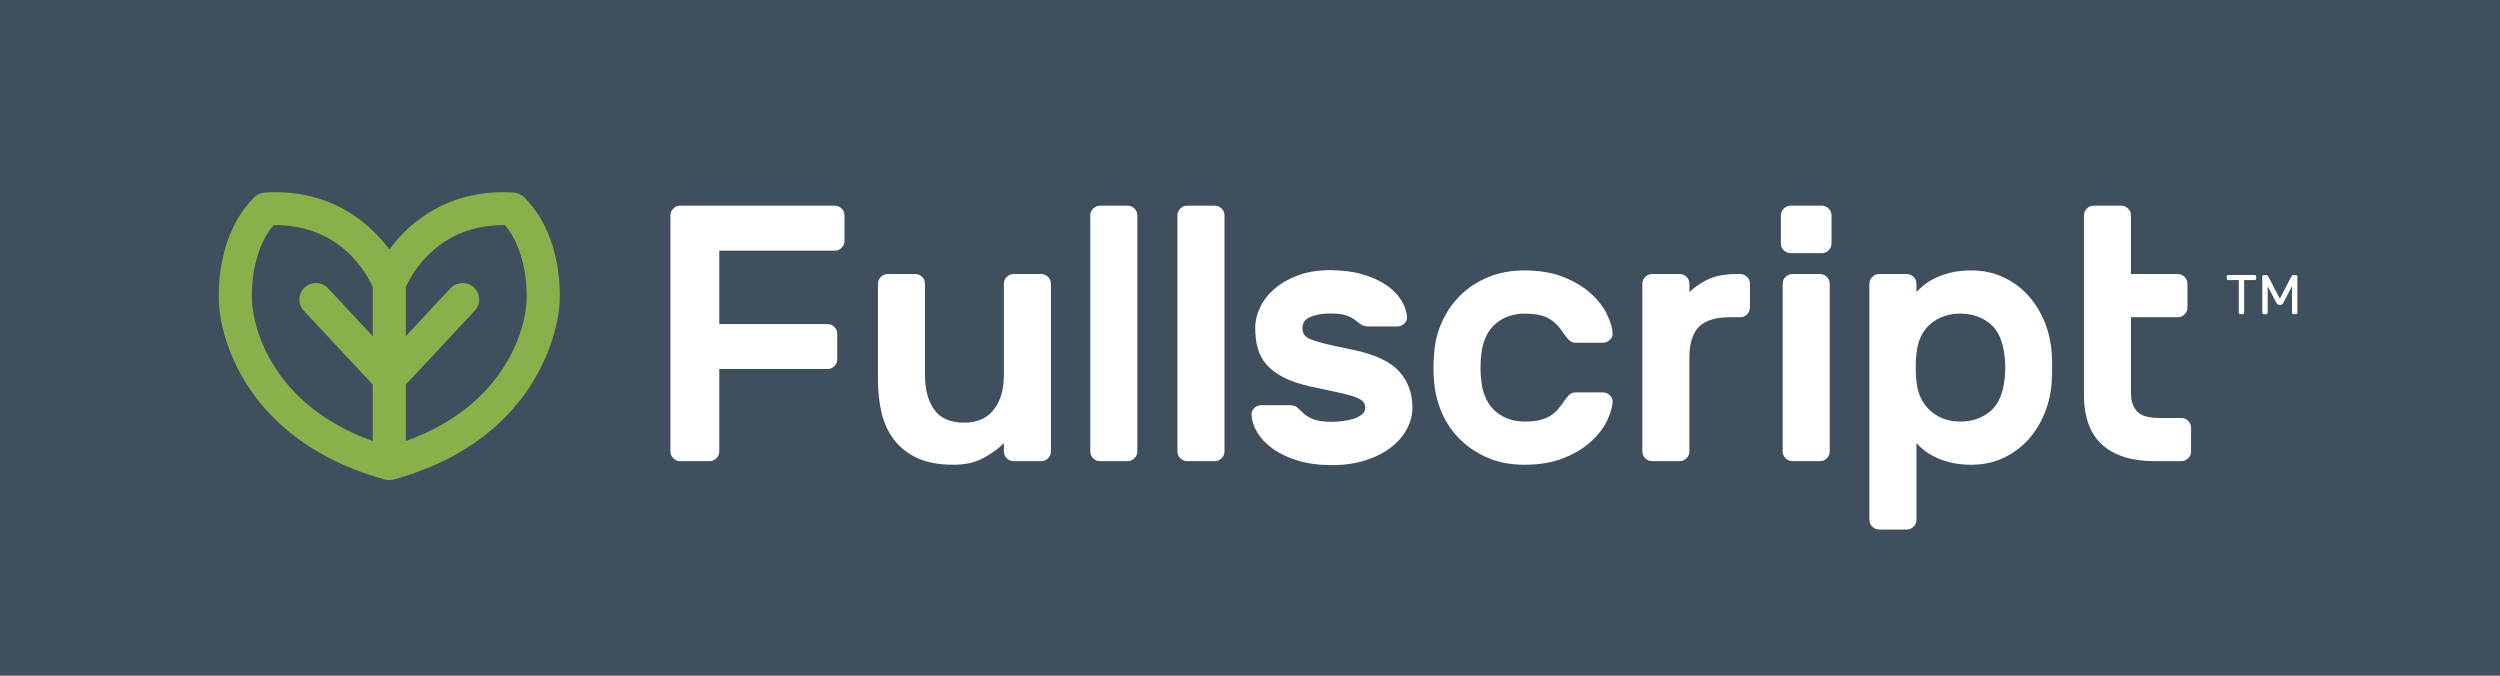
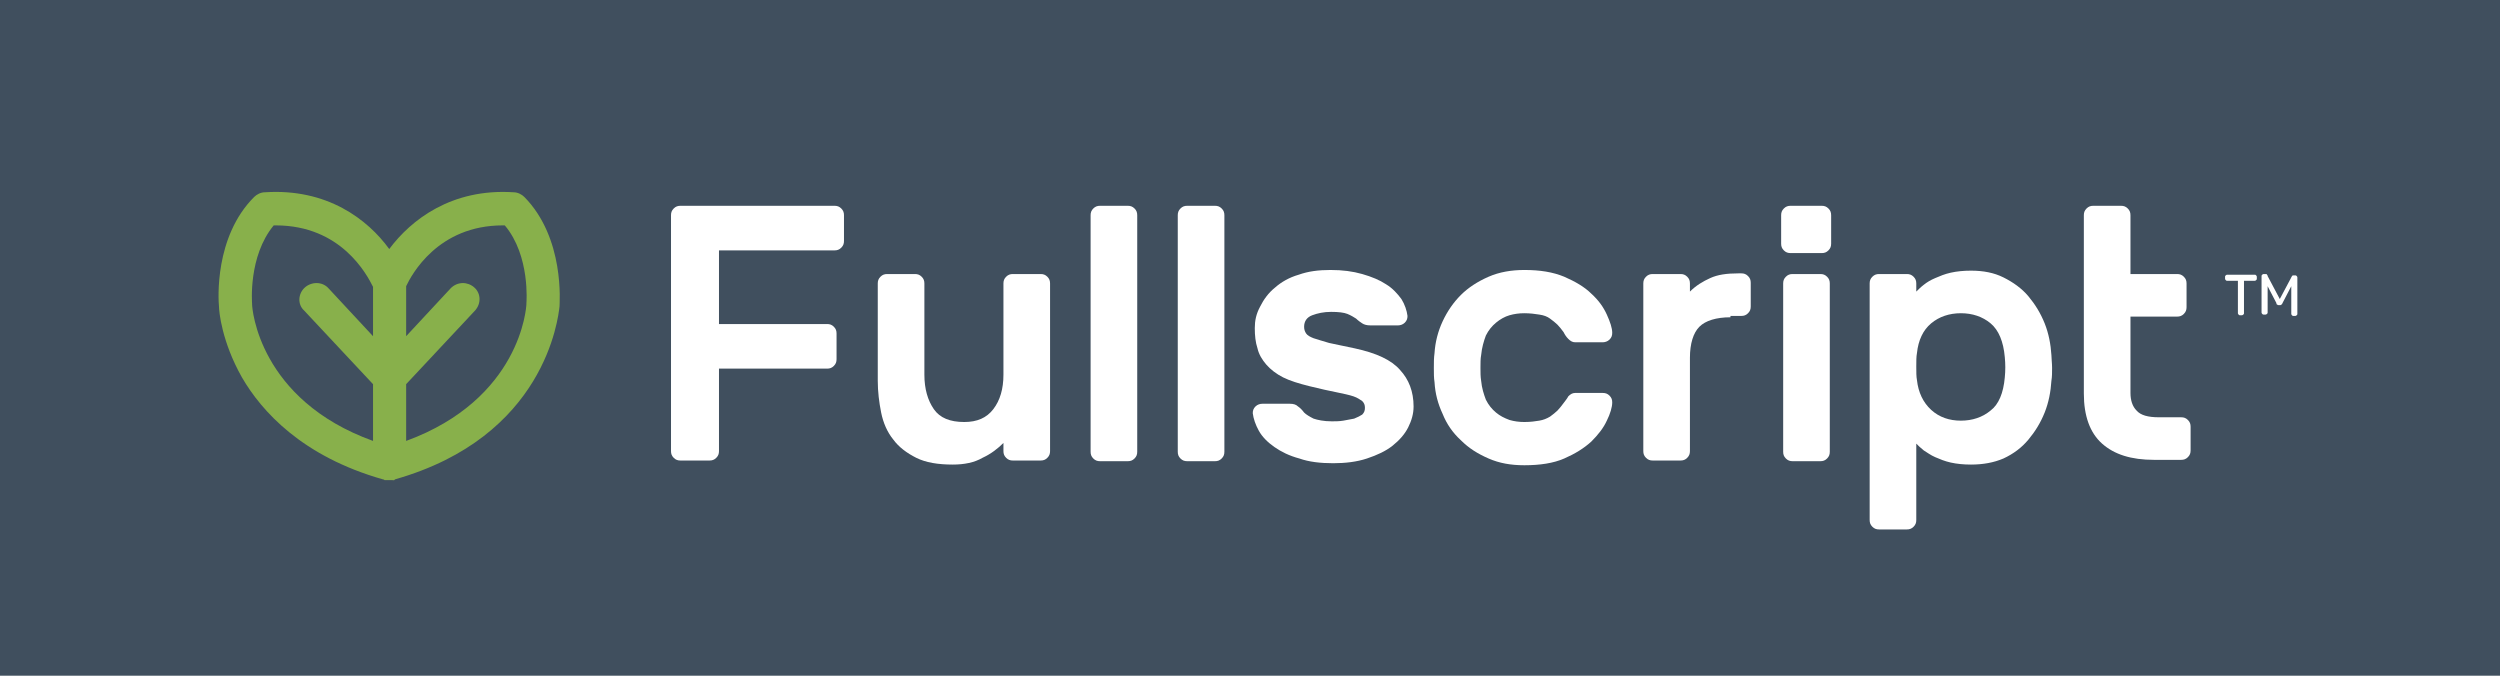
- <svg xmlns="http://www.w3.org/2000/svg" width="370px" height="100px" viewBox="0 0 370 100" version="1.1">
-   <defs />
-   <g id="06" stroke="none" stroke-width="1" fill="none" fill-rule="evenodd" transform="translate(-807, -513)">
+ <svg xmlns="http://www.w3.org/2000/svg" version="1.1" id="Layer_1" x="0px" y="0px" viewBox="0 0 370 100" style="enable-background:new 0 0 370 100;" xml:space="preserve">
+   <style type="text/css">
+ 	.st0{fill:#404F5E;}
+ 	.st1{fill:#88B04B;}
+ 	.st2{fill:#FFFFFF;}
+ </style>
+   <g id="_x30_6" transform="translate(-807, -513)">
    <g id="Page-1" transform="translate(807, 513)">
-       <polygon id="Fill-1" fill="#404F5E" points="0 100 370 100 370 0 0 0" />
+       <polygon id="Fill-1" class="st0" points="0,100 370,100 370,0 0,0   " />
      <g id="Group-32" transform="translate(31.90942, 28.35727)">
-         <path d="M45.995,16.542 C45.991,16.579 45.985,16.626 45.985,16.663 C45.953,17.269 45.039,30.811 28.167,36.918 C28.158,36.923 28.153,36.923 28.144,36.927 L28.144,28.569 L28.167,28.546 L38.354,17.628 C39.273,16.645 39.217,15.102 38.223,14.183 C37.229,13.269 35.677,13.326 34.754,14.314 L28.167,21.376 L28.144,21.399 L28.144,14.123 C28.153,14.104 28.158,14.09 28.167,14.071 C28.983,12.263 32.888,4.963 42.545,4.963 C42.639,4.963 42.732,4.963 42.826,4.967 C46.605,9.466 46,16.472 45.995,16.542 Z M23.259,21.399 L23.24,21.376 L16.649,14.314 C15.73,13.326 14.174,13.265 13.185,14.183 C12.191,15.102 12.13,16.645 13.053,17.628 L23.24,28.546 L23.259,28.564 L23.259,36.927 C23.254,36.927 23.245,36.923 23.24,36.923 C6.364,30.816 5.45,17.269 5.422,16.673 C5.417,16.63 5.412,16.584 5.412,16.542 C5.403,16.467 4.77,9.494 8.577,4.967 C8.675,4.963 8.773,4.963 8.872,4.963 C18.566,4.963 22.42,12.244 23.24,14.081 C23.245,14.095 23.254,14.109 23.259,14.123 L23.259,21.399 Z M45.676,0.846 C45.255,0.427 44.692,0.17 44.097,0.133 C34.857,-0.431 28.88,4.212 25.706,8.58 C22.528,4.212 16.551,-0.436 7.31,0.133 C6.711,0.17 6.148,0.427 5.726,0.846 C-0.209,6.748 0.443,16.047 0.523,16.957 C0.56,17.619 0.945,22.201 3.964,27.46 C6.856,32.498 12.824,39.198 24.867,42.559 C24.928,42.577 24.994,42.596 25.059,42.615 L25.064,42.615 C25.111,42.629 25.153,42.637 25.2,42.647 C25.261,42.661 25.322,42.671 25.387,42.68 C25.495,42.699 25.603,42.703 25.71,42.703 C25.814,42.703 25.917,42.699 26.02,42.68 C26.076,42.671 26.133,42.661 26.189,42.652 C26.241,42.643 26.292,42.629 26.344,42.615 C26.413,42.596 26.484,42.577 26.555,42.554 C48.813,36.326 50.744,18.663 50.875,17.008 C50.932,16.467 51.747,6.883 45.676,0.846 Z" id="Fill-4" fill="#88B04B" />
-         <path d="M26.189,42.652 C26.241,42.642 26.292,42.628 26.344,42.614 C26.413,42.596 26.484,42.577 26.555,42.554 C26.433,42.601 26.311,42.633 26.189,42.652 Z M28.144,28.569 L28.144,36.927 C28.153,36.923 28.158,36.923 28.167,36.918 L28.167,28.546 L28.144,28.569 Z M28.144,14.123 L28.144,21.399 L28.167,21.376 L28.167,14.071 C28.158,14.09 28.153,14.104 28.144,14.123 Z" id="Fill-6" fill="#88B04B" />
-         <path d="M91.628,2.08 C92.021,2.08 92.36,2.223 92.645,2.507 C92.931,2.79 93.073,3.128 93.073,3.519 L93.073,7.3 C93.073,7.69 92.931,8.028 92.645,8.312 C92.36,8.596 92.021,8.738 91.628,8.738 L74.543,8.738 L74.543,19.602 L90.557,19.602 C90.949,19.602 91.288,19.744 91.574,20.028 C91.86,20.312 92.003,20.649 92.003,21.04 L92.003,24.821 C92.003,25.212 91.86,25.549 91.574,25.833 C91.288,26.117 90.949,26.259 90.557,26.259 L74.543,26.259 L74.543,38.455 C74.543,38.845 74.4,39.182 74.115,39.466 C73.829,39.751 73.49,39.892 73.097,39.892 L68.759,39.892 C68.366,39.892 68.027,39.751 67.742,39.466 C67.456,39.182 67.313,38.845 67.313,38.455 L67.313,3.519 C67.313,3.128 67.456,2.79 67.742,2.507 C68.027,2.223 68.366,2.08 68.759,2.08 L91.628,2.08 Z" id="Fill-8" fill="#FFFFFF" />
-         <path d="M98.028,13.637 C98.028,13.246 98.171,12.909 98.456,12.625 C98.742,12.341 99.081,12.199 99.474,12.199 L103.544,12.199 C103.937,12.199 104.276,12.341 104.562,12.625 C104.847,12.909 104.99,13.246 104.99,13.637 L104.99,27.164 C104.99,29.295 105.445,30.999 106.356,32.277 C107.266,33.555 108.757,34.195 110.828,34.195 C112.72,34.195 114.166,33.555 115.166,32.277 C116.165,30.999 116.665,29.295 116.665,27.164 L116.665,13.637 C116.665,13.246 116.808,12.909 117.094,12.625 C117.379,12.341 117.718,12.199 118.111,12.199 L122.182,12.199 C122.574,12.199 122.913,12.341 123.199,12.625 C123.485,12.909 123.627,13.246 123.627,13.637 L123.627,38.455 C123.627,38.845 123.485,39.182 123.199,39.466 C122.913,39.751 122.574,39.892 122.182,39.892 L118.111,39.892 C117.718,39.892 117.379,39.751 117.094,39.466 C116.808,39.182 116.665,38.845 116.665,38.455 L116.665,37.23 C115.844,38.046 114.826,38.783 113.613,39.44 C112.398,40.097 110.935,40.425 109.221,40.425 C107.043,40.425 105.24,40.088 103.812,39.413 C102.384,38.739 101.241,37.833 100.384,36.697 C99.527,35.561 98.92,34.238 98.563,32.729 C98.206,31.221 98.028,29.632 98.028,27.963 L98.028,13.637 Z" id="Fill-10" fill="#FFFFFF" />
-         <path d="M136.417,38.455 C136.417,38.845 136.274,39.183 135.988,39.467 C135.703,39.75 135.363,39.893 134.971,39.893 L130.9,39.893 C130.508,39.893 130.169,39.75 129.883,39.467 C129.597,39.183 129.454,38.845 129.454,38.455 L129.454,3.519 C129.454,3.128 129.597,2.791 129.883,2.507 C130.169,2.222 130.508,2.081 130.9,2.081 L134.971,2.081 C135.363,2.081 135.703,2.222 135.988,2.507 C136.274,2.791 136.417,3.128 136.417,3.519 L136.417,38.455 Z" id="Fill-12" fill="#FFFFFF" />
-         <path d="M149.315,38.455 C149.315,38.845 149.173,39.183 148.887,39.467 C148.602,39.75 148.262,39.893 147.87,39.893 L143.799,39.893 C143.406,39.893 143.067,39.75 142.782,39.467 C142.496,39.183 142.353,38.845 142.353,38.455 L142.353,3.519 C142.353,3.128 142.496,2.791 142.782,2.507 C143.067,2.222 143.406,2.081 143.799,2.081 L147.87,2.081 C148.262,2.081 148.602,2.222 148.887,2.507 C149.173,2.791 149.315,3.128 149.315,3.519 L149.315,38.455 Z" id="Fill-14" fill="#FFFFFF" />
-         <path d="M187.314,24.182 C187.243,24.715 187.207,25.336 187.207,26.046 C187.207,26.756 187.243,27.377 187.314,27.91 C187.421,29.01 187.671,29.952 188.063,30.733 C188.456,31.514 188.947,32.144 189.536,32.623 C190.125,33.102 190.777,33.457 191.491,33.688 C192.205,33.919 192.937,34.035 193.687,34.035 C194.58,34.035 195.33,33.963 195.936,33.822 C196.543,33.679 197.061,33.475 197.489,33.209 C197.918,32.942 198.284,32.641 198.587,32.304 C198.891,31.966 199.185,31.585 199.471,31.158 C199.685,30.839 199.935,30.52 200.221,30.2 C200.506,29.881 200.845,29.721 201.238,29.721 L205.309,29.721 C205.702,29.721 206.049,29.863 206.353,30.147 C206.657,30.431 206.791,30.768 206.755,31.158 C206.719,31.904 206.451,32.81 205.951,33.875 C205.451,34.94 204.675,35.961 203.622,36.937 C202.568,37.913 201.22,38.739 199.578,39.413 C197.936,40.088 195.972,40.425 193.687,40.425 C191.723,40.425 189.956,40.097 188.385,39.44 C186.814,38.783 185.449,37.895 184.288,36.777 C183.127,35.659 182.217,34.363 181.557,32.889 C180.896,31.416 180.494,29.863 180.351,28.23 C180.28,27.59 180.244,26.88 180.244,26.099 C180.244,25.318 180.28,24.59 180.351,23.916 C180.458,22.283 180.851,20.72 181.529,19.229 C182.208,17.738 183.119,16.433 184.261,15.315 C185.404,14.196 186.769,13.309 188.358,12.652 C189.947,11.995 191.723,11.666 193.687,11.666 C195.972,11.666 197.936,12.004 199.578,12.678 C201.22,13.353 202.568,14.178 203.622,15.155 C204.675,16.131 205.451,17.152 205.951,18.217 C206.451,19.282 206.719,20.188 206.755,20.933 C206.791,21.324 206.657,21.661 206.353,21.945 C206.049,22.23 205.702,22.371 205.309,22.371 L201.238,22.371 C200.845,22.371 200.506,22.211 200.221,21.892 C199.935,21.572 199.685,21.253 199.471,20.933 C199.185,20.507 198.891,20.126 198.587,19.788 C198.284,19.451 197.918,19.149 197.489,18.883 C197.061,18.617 196.543,18.413 195.936,18.27 C195.33,18.129 194.58,18.057 193.687,18.057 C192.937,18.057 192.205,18.173 191.491,18.403 C190.777,18.634 190.125,18.989 189.536,19.469 C188.947,19.948 188.456,20.578 188.063,21.359 C187.671,22.14 187.421,23.082 187.314,24.182" id="Fill-16" fill="#FFFFFF" />
-         <path d="M224.172,18.59 C222.03,18.59 220.486,19.06 219.54,20.001 C218.594,20.942 218.121,22.478 218.121,24.608 L218.121,38.455 C218.121,38.845 217.978,39.182 217.692,39.466 C217.406,39.751 217.067,39.892 216.675,39.892 L212.604,39.892 C212.211,39.892 211.873,39.751 211.587,39.466 C211.301,39.182 211.158,38.845 211.158,38.455 L211.158,13.637 C211.158,13.246 211.301,12.909 211.587,12.625 C211.873,12.341 212.211,12.199 212.604,12.199 L216.675,12.199 C217.067,12.199 217.406,12.341 217.692,12.625 C217.978,12.909 218.121,13.246 218.121,13.637 L218.121,14.862 C219.049,14.01 220.04,13.353 221.093,12.891 C222.146,12.43 223.53,12.199 225.244,12.199 L225.636,12.199 C226.029,12.199 226.369,12.341 226.654,12.625 C226.94,12.909 227.082,13.246 227.082,13.637 L227.082,17.152 C227.082,17.543 226.94,17.88 226.654,18.164 C226.369,18.448 226.029,18.59 225.636,18.59 L224.172,18.59 Z" id="Fill-18" fill="#FFFFFF" />
-         <path d="M238.891,38.455 C238.891,38.845 238.748,39.183 238.462,39.467 C238.177,39.75 237.837,39.893 237.444,39.893 L233.374,39.893 C232.982,39.893 232.642,39.75 232.357,39.467 C232.071,39.183 231.928,38.845 231.928,38.455 L231.928,13.637 C231.928,13.247 232.071,12.909 232.357,12.625 C232.642,12.341 232.982,12.199 233.374,12.199 L237.444,12.199 C237.837,12.199 238.177,12.341 238.462,12.625 C238.748,12.909 238.891,13.247 238.891,13.637 L238.891,38.455 Z M237.712,2.081 C238.105,2.081 238.444,2.222 238.73,2.507 C239.016,2.791 239.158,3.128 239.158,3.519 L239.158,7.673 C239.158,8.063 239.016,8.4 238.73,8.684 C238.444,8.968 238.105,9.11 237.712,9.11 L233.106,9.11 C232.713,9.11 232.374,8.968 232.089,8.684 C231.803,8.4 231.66,8.063 231.66,7.673 L231.66,3.519 C231.66,3.128 231.803,2.791 232.089,2.507 C232.374,2.222 232.713,2.081 233.106,2.081 L237.712,2.081 Z" id="Fill-20" fill="#FFFFFF" />
-         <path d="M264.792,27.537 C264.899,26.543 264.899,25.549 264.792,24.555 C264.578,22.247 263.864,20.587 262.65,19.575 C261.436,18.563 259.954,18.057 258.205,18.057 C256.455,18.057 254.982,18.573 253.786,19.602 C252.59,20.632 251.903,22.105 251.724,24.022 C251.653,24.555 251.617,25.229 251.617,26.046 C251.617,26.863 251.653,27.537 251.724,28.07 C251.903,29.916 252.59,31.372 253.786,32.437 C254.982,33.502 256.455,34.034 258.205,34.034 C259.954,34.034 261.436,33.529 262.65,32.517 C263.864,31.505 264.578,29.845 264.792,27.537 M259.811,40.425 C258.704,40.425 257.713,40.319 256.839,40.106 C255.964,39.893 255.196,39.626 254.536,39.307 C253.875,38.987 253.313,38.641 252.849,38.269 C252.385,37.896 252.01,37.55 251.724,37.23 L251.724,48.574 C251.724,48.964 251.581,49.301 251.296,49.586 C251.01,49.87 250.671,50.011 250.278,50.011 L246.208,50.011 C245.816,50.011 245.476,49.87 245.191,49.586 C244.905,49.301 244.762,48.964 244.762,48.574 L244.762,13.637 C244.762,13.247 244.905,12.909 245.191,12.625 C245.476,12.341 245.816,12.199 246.208,12.199 L250.278,12.199 C250.671,12.199 251.01,12.341 251.296,12.625 C251.581,12.909 251.724,13.247 251.724,13.637 L251.724,14.862 C252.01,14.543 252.385,14.196 252.849,13.823 C253.313,13.451 253.875,13.104 254.536,12.785 C255.196,12.465 255.964,12.199 256.839,11.986 C257.713,11.773 258.704,11.666 259.811,11.666 C261.597,11.666 263.212,12.013 264.658,12.705 C266.104,13.398 267.336,14.32 268.353,15.474 C269.371,16.629 270.174,17.96 270.764,19.469 C271.353,20.978 271.683,22.549 271.755,24.182 C271.79,24.714 271.808,25.336 271.808,26.046 C271.808,26.756 271.79,27.377 271.755,27.91 C271.683,29.543 271.353,31.114 270.764,32.623 C270.174,34.132 269.371,35.464 268.353,36.617 C267.336,37.771 266.104,38.695 264.658,39.387 C263.212,40.079 261.597,40.425 259.811,40.425" id="Fill-22" fill="#FFFFFF" />
-         <path d="M276.516,12.077 L276.516,3.519 C276.516,3.128 276.659,2.791 276.944,2.507 C277.229,2.222 277.569,2.081 277.962,2.081 L282.032,2.081 C282.425,2.081 282.764,2.222 283.05,2.507 C283.335,2.791 283.478,3.128 283.478,3.519 L283.478,12.199 L290.387,12.199 C290.78,12.199 291.119,12.341 291.405,12.625 C291.69,12.909 291.833,13.247 291.833,13.637 L291.833,17.152 C291.833,17.543 291.69,17.88 291.405,18.164 C291.119,18.448 290.78,18.59 290.387,18.59 L283.478,18.59 L283.478,29.88 C283.478,30.981 283.772,31.86 284.362,32.517 C284.951,33.173 286.049,33.502 287.656,33.502 L290.922,33.502 C291.315,33.502 291.654,33.644 291.94,33.928 C292.226,34.212 292.368,34.549 292.368,34.94 L292.368,38.455 C292.368,38.845 292.226,39.182 291.94,39.467 C291.654,39.75 291.315,39.893 290.922,39.893 L286.959,39.893 C283.603,39.893 281.023,39.085 279.22,37.469 C277.417,35.854 276.516,33.377 276.516,30.04 L276.516,12.077 Z" id="Fill-24" fill="#FFFFFF" />
-         <path d="M301.781,12.346 C301.842,12.346 301.895,12.368 301.94,12.412 C301.984,12.456 302.007,12.509 302.007,12.569 L302.007,12.868 C302.007,12.928 301.984,12.981 301.94,13.025 C301.895,13.07 301.842,13.091 301.781,13.091 L300.223,13.091 L300.223,17.922 C300.223,17.983 300.201,18.036 300.157,18.079 C300.112,18.124 300.059,18.146 299.998,18.146 L299.657,18.146 C299.595,18.146 299.543,18.124 299.498,18.079 C299.454,18.036 299.432,17.983 299.432,17.922 L299.432,13.091 L297.873,13.091 C297.812,13.091 297.759,13.07 297.715,13.025 C297.67,12.981 297.649,12.928 297.649,12.868 L297.649,12.569 C297.649,12.509 297.67,12.456 297.715,12.412 C297.759,12.368 297.812,12.346 297.873,12.346 L301.781,12.346 Z" id="Fill-26" fill="#FFFFFF" />
-         <path d="M305.506,15.85 L307.189,12.611 C307.222,12.544 307.268,12.483 307.327,12.428 C307.385,12.373 307.462,12.345 307.556,12.345 L307.872,12.345 C307.934,12.345 307.986,12.367 308.031,12.412 C308.075,12.456 308.098,12.509 308.098,12.569 L308.098,17.922 C308.098,17.983 308.075,18.035 308.031,18.079 C307.986,18.124 307.934,18.146 307.872,18.146 L307.531,18.146 C307.469,18.146 307.417,18.124 307.372,18.079 C307.328,18.035 307.306,17.983 307.306,17.922 L307.306,13.995 L306.006,16.489 C305.962,16.571 305.914,16.636 305.865,16.683 C305.814,16.73 305.748,16.753 305.664,16.753 L305.348,16.753 C305.264,16.753 305.198,16.73 305.148,16.683 C305.097,16.636 305.051,16.571 305.006,16.489 L303.706,13.995 L303.706,17.922 C303.706,17.983 303.684,18.035 303.64,18.079 C303.595,18.124 303.542,18.146 303.482,18.146 L303.139,18.146 C303.078,18.146 303.025,18.124 302.981,18.079 C302.937,18.035 302.915,17.983 302.915,17.922 L302.915,12.569 C302.915,12.509 302.937,12.456 302.981,12.412 C303.025,12.367 303.078,12.345 303.139,12.345 L303.456,12.345 C303.551,12.345 303.627,12.373 303.685,12.428 C303.743,12.483 303.79,12.544 303.822,12.611 L305.506,15.85 Z" id="Fill-28" fill="#FFFFFF" />
-         <path d="M170.144,31.983 C170.144,31.592 170.018,31.271 169.768,31.022 C169.517,30.772 169.078,30.541 168.452,30.327 C167.825,30.113 166.991,29.899 165.953,29.686 C164.914,29.472 163.589,29.187 161.977,28.83 C160.4,28.475 159.093,28.029 158.054,27.495 C157.015,26.96 156.182,26.338 155.555,25.624 C154.929,24.912 154.489,24.102 154.239,23.193 C153.988,22.285 153.863,21.296 153.863,20.228 C153.863,19.159 154.113,18.109 154.615,17.075 C155.116,16.043 155.841,15.125 156.792,14.323 C157.74,13.522 158.895,12.872 160.257,12.373 C161.618,11.874 163.177,11.625 164.932,11.625 C166.687,11.625 168.254,11.821 169.634,12.213 C171.013,12.605 172.186,13.121 173.154,13.762 C174.121,14.404 174.873,15.143 175.41,15.98 C175.948,16.817 176.251,17.663 176.324,18.518 C176.359,18.91 176.225,19.249 175.92,19.533 C175.616,19.818 175.267,19.96 174.873,19.96 L170.736,19.96 C170.198,19.96 169.795,19.863 169.526,19.667 C169.258,19.471 168.962,19.249 168.64,18.999 C168.318,18.75 167.888,18.527 167.35,18.331 C166.813,18.136 166.007,18.037 164.932,18.037 C163.858,18.037 162.908,18.197 162.084,18.518 C161.26,18.839 160.848,19.408 160.848,20.228 C160.848,20.62 160.946,20.949 161.144,21.216 C161.341,21.484 161.716,21.724 162.272,21.937 C162.828,22.151 163.597,22.375 164.583,22.606 C165.568,22.838 166.848,23.113 168.425,23.434 C171.613,24.111 173.861,25.171 175.168,26.613 C176.476,28.056 177.13,29.846 177.13,31.983 C177.13,33.052 176.861,34.094 176.324,35.109 C175.786,36.124 175.007,37.033 173.986,37.834 C172.966,38.636 171.711,39.277 170.225,39.758 C168.738,40.239 167.063,40.48 165.201,40.48 C163.302,40.48 161.627,40.256 160.176,39.811 C158.726,39.366 157.498,38.788 156.496,38.075 C155.493,37.362 154.723,36.561 154.185,35.67 C153.648,34.78 153.361,33.907 153.325,33.052 C153.289,32.66 153.424,32.322 153.728,32.036 C154.033,31.752 154.382,31.609 154.776,31.609 L158.914,31.609 C159.451,31.609 159.854,31.734 160.123,31.983 C160.391,32.233 160.696,32.518 161.036,32.838 C161.377,33.158 161.851,33.444 162.46,33.693 C163.069,33.943 163.982,34.068 165.201,34.068 C165.738,34.068 166.293,34.033 166.867,33.96 C167.439,33.889 167.968,33.773 168.452,33.613 C168.935,33.453 169.338,33.239 169.661,32.972 C169.983,32.704 170.144,32.376 170.144,31.983" id="Fill-30" fill="#FFFFFF" />
+         <path id="Fill-4" class="st1" d="M46,16.5c0,0,0,0.1,0,0.1c0,0.6-0.9,14.1-17.8,20.3c0,0,0,0,0,0v-8.4l0,0l10.2-10.9     c0.9-1,0.9-2.5-0.1-3.4c-1-0.9-2.5-0.9-3.5,0.1l-6.6,7.1l0,0v-7.3c0,0,0,0,0-0.1C29,12.3,32.9,5,42.5,5c0.1,0,0.2,0,0.3,0     C46.6,9.5,46,16.5,46,16.5z M23.3,21.4L23.3,21.4l-6.6-7.1c-0.9-1-2.5-1-3.5-0.1c-1,0.9-1.1,2.5-0.1,3.4l10.2,10.9l0,0v8.4     c0,0,0,0,0,0C6.4,30.8,5.4,17.3,5.4,16.7c0,0,0-0.1,0-0.1c0-0.1-0.6-7,3.2-11.6c0.1,0,0.2,0,0.3,0c9.7,0,13.5,7.3,14.4,9.1     c0,0,0,0,0,0V21.4z M45.7,0.8c-0.4-0.4-1-0.7-1.6-0.7c-9.2-0.6-15.2,4.1-18.4,8.4c-3.2-4.4-9.2-9-18.4-8.4     c-0.6,0-1.2,0.3-1.6,0.7C-0.2,6.7,0.4,16,0.5,17c0,0.7,0.4,5.2,3.4,10.5c2.9,5,8.9,11.7,20.9,15.1c0.1,0,0.1,0,0.2,0.1h0     c0,0,0.1,0,0.1,0c0.1,0,0.1,0,0.2,0c0.1,0,0.2,0,0.3,0c0.1,0,0.2,0,0.3,0c0.1,0,0.1,0,0.2,0c0.1,0,0.1,0,0.2,0     c0.1,0,0.1,0,0.2-0.1C48.8,36.3,50.7,18.7,50.9,17C50.9,16.5,51.7,6.9,45.7,0.8z" />
+         <path id="Fill-6" class="st1" d="M26.2,42.7c0.1,0,0.1,0,0.2,0c0.1,0,0.1,0,0.2-0.1C26.4,42.6,26.3,42.6,26.2,42.7z M28.1,28.6     v8.4c0,0,0,0,0,0L28.1,28.6L28.1,28.6z M28.1,14.1v7.3l0,0L28.1,14.1C28.2,14.1,28.2,14.1,28.1,14.1z" />
+         <path id="Fill-8" class="st2" d="M91.6,2.1c0.4,0,0.7,0.1,1,0.4s0.4,0.6,0.4,1v3.8c0,0.4-0.1,0.7-0.4,1c-0.3,0.3-0.6,0.4-1,0.4     H74.5v10.9h16c0.4,0,0.7,0.1,1,0.4c0.3,0.3,0.4,0.6,0.4,1v3.8c0,0.4-0.1,0.7-0.4,1c-0.3,0.3-0.6,0.4-1,0.4h-16v12.2     c0,0.4-0.1,0.7-0.4,1c-0.3,0.3-0.6,0.4-1,0.4h-4.3c-0.4,0-0.7-0.1-1-0.4c-0.3-0.3-0.4-0.6-0.4-1V3.5c0-0.4,0.1-0.7,0.4-1     c0.3-0.3,0.6-0.4,1-0.4H91.6z" />
+         <path id="Fill-10" class="st2" d="M98,13.6c0-0.4,0.1-0.7,0.4-1s0.6-0.4,1-0.4h4.1c0.4,0,0.7,0.1,1,0.4c0.3,0.3,0.4,0.6,0.4,1     v13.5c0,2.1,0.5,3.8,1.4,5.1c0.9,1.3,2.4,1.9,4.5,1.9c1.9,0,3.3-0.6,4.3-1.9c1-1.3,1.5-3,1.5-5.1V13.6c0-0.4,0.1-0.7,0.4-1     s0.6-0.4,1-0.4h4.1c0.4,0,0.7,0.1,1,0.4c0.3,0.3,0.4,0.6,0.4,1v24.8c0,0.4-0.1,0.7-0.4,1c-0.3,0.3-0.6,0.4-1,0.4h-4.1     c-0.4,0-0.7-0.1-1-0.4c-0.3-0.3-0.4-0.6-0.4-1v-1.2c-0.8,0.8-1.8,1.6-3.1,2.2c-1.2,0.7-2.7,1-4.4,1c-2.2,0-4-0.3-5.4-1     c-1.4-0.7-2.6-1.6-3.4-2.7c-0.9-1.1-1.5-2.5-1.8-4C98.2,31.2,98,29.6,98,28V13.6z" />
+         <path id="Fill-12" class="st2" d="M136.4,38.5c0,0.4-0.1,0.7-0.4,1c-0.3,0.3-0.6,0.4-1,0.4h-4.1c-0.4,0-0.7-0.1-1-0.4     c-0.3-0.3-0.4-0.6-0.4-1V3.5c0-0.4,0.1-0.7,0.4-1c0.3-0.3,0.6-0.4,1-0.4h4.1c0.4,0,0.7,0.1,1,0.4c0.3,0.3,0.4,0.6,0.4,1V38.5z" />
+         <path id="Fill-14" class="st2" d="M149.3,38.5c0,0.4-0.1,0.7-0.4,1s-0.6,0.4-1,0.4h-4.1c-0.4,0-0.7-0.1-1-0.4s-0.4-0.6-0.4-1V3.5     c0-0.4,0.1-0.7,0.4-1c0.3-0.3,0.6-0.4,1-0.4h4.1c0.4,0,0.7,0.1,1,0.4c0.3,0.3,0.4,0.6,0.4,1V38.5z" />
+         <path id="Fill-16" class="st2" d="M187.3,24.2c-0.1,0.5-0.1,1.2-0.1,1.9c0,0.7,0,1.3,0.1,1.9c0.1,1.1,0.4,2,0.7,2.8     c0.4,0.8,0.9,1.4,1.5,1.9c0.6,0.5,1.2,0.8,2,1.1c0.7,0.2,1.4,0.3,2.2,0.3c0.9,0,1.6-0.1,2.2-0.2c0.6-0.1,1.1-0.3,1.6-0.6     c0.4-0.3,0.8-0.6,1.1-0.9c0.3-0.3,0.6-0.7,0.9-1.1c0.2-0.3,0.5-0.6,0.7-1c0.3-0.3,0.6-0.5,1-0.5h4.1c0.4,0,0.7,0.1,1,0.4     c0.3,0.3,0.4,0.6,0.4,1c0,0.7-0.3,1.7-0.8,2.7c-0.5,1.1-1.3,2.1-2.3,3.1c-1.1,1-2.4,1.8-4,2.5c-1.6,0.7-3.6,1-5.9,1     c-2,0-3.7-0.3-5.3-1c-1.6-0.7-2.9-1.5-4.1-2.7c-1.2-1.1-2.1-2.4-2.7-3.9c-0.7-1.5-1.1-3-1.2-4.7c-0.1-0.6-0.1-1.3-0.1-2.1     c0-0.8,0-1.5,0.1-2.2c0.1-1.6,0.5-3.2,1.2-4.7c0.7-1.5,1.6-2.8,2.7-3.9c1.1-1.1,2.5-2,4.1-2.7c1.6-0.7,3.4-1,5.3-1     c2.3,0,4.2,0.3,5.9,1c1.6,0.7,3,1.5,4,2.5c1.1,1,1.8,2,2.3,3.1c0.5,1.1,0.8,2,0.8,2.7c0,0.4-0.1,0.7-0.4,1     c-0.3,0.3-0.7,0.4-1,0.4h-4.1c-0.4,0-0.7-0.2-1-0.5c-0.3-0.3-0.5-0.6-0.7-1c-0.3-0.4-0.6-0.8-0.9-1.1c-0.3-0.3-0.7-0.6-1.1-0.9     s-0.9-0.5-1.6-0.6c-0.6-0.1-1.4-0.2-2.2-0.2c-0.8,0-1.5,0.1-2.2,0.3c-0.7,0.2-1.4,0.6-2,1.1c-0.6,0.5-1.1,1.1-1.5,1.9     C187.7,22.1,187.4,23.1,187.3,24.2" />
+         <path id="Fill-18" class="st2" d="M224.2,18.6c-2.1,0-3.7,0.5-4.6,1.4c-0.9,0.9-1.4,2.5-1.4,4.6v13.8c0,0.4-0.1,0.7-0.4,1     c-0.3,0.3-0.6,0.4-1,0.4h-4.1c-0.4,0-0.7-0.1-1-0.4c-0.3-0.3-0.4-0.6-0.4-1V13.6c0-0.4,0.1-0.7,0.4-1c0.3-0.3,0.6-0.4,1-0.4h4.1     c0.4,0,0.7,0.1,1,0.4c0.3,0.3,0.4,0.6,0.4,1v1.2c0.9-0.9,1.9-1.5,3-2c1.1-0.5,2.4-0.7,4.2-0.7h0.4c0.4,0,0.7,0.1,1,0.4     s0.4,0.6,0.4,1v3.5c0,0.4-0.1,0.7-0.4,1c-0.3,0.3-0.6,0.4-1,0.4H224.2z" />
+         <path id="Fill-20" class="st2" d="M238.9,38.5c0,0.4-0.1,0.7-0.4,1s-0.6,0.4-1,0.4h-4.1c-0.4,0-0.7-0.1-1-0.4     c-0.3-0.3-0.4-0.6-0.4-1V13.6c0-0.4,0.1-0.7,0.4-1c0.3-0.3,0.6-0.4,1-0.4h4.1c0.4,0,0.7,0.1,1,0.4c0.3,0.3,0.4,0.6,0.4,1V38.5z      M237.7,2.1c0.4,0,0.7,0.1,1,0.4c0.3,0.3,0.4,0.6,0.4,1v4.2c0,0.4-0.1,0.7-0.4,1c-0.3,0.3-0.6,0.4-1,0.4h-4.6     c-0.4,0-0.7-0.1-1-0.4c-0.3-0.3-0.4-0.6-0.4-1V3.5c0-0.4,0.1-0.7,0.4-1c0.3-0.3,0.6-0.4,1-0.4H237.7z" />
+         <path id="Fill-22" class="st2" d="M264.8,27.5c0.1-1,0.1-2,0-3c-0.2-2.3-0.9-4-2.1-5c-1.2-1-2.7-1.5-4.4-1.5s-3.2,0.5-4.4,1.5     c-1.2,1-1.9,2.5-2.1,4.4c-0.1,0.5-0.1,1.2-0.1,2s0,1.5,0.1,2c0.2,1.8,0.9,3.3,2.1,4.4c1.2,1.1,2.7,1.6,4.4,1.6s3.2-0.5,4.4-1.5     C263.9,31.5,264.6,29.8,264.8,27.5 M259.8,40.4c-1.1,0-2.1-0.1-3-0.3c-0.9-0.2-1.6-0.5-2.3-0.8s-1.2-0.7-1.7-1     c-0.5-0.4-0.8-0.7-1.1-1v11.3c0,0.4-0.1,0.7-0.4,1c-0.3,0.3-0.6,0.4-1,0.4h-4.1c-0.4,0-0.7-0.1-1-0.4c-0.3-0.3-0.4-0.6-0.4-1     V13.6c0-0.4,0.1-0.7,0.4-1c0.3-0.3,0.6-0.4,1-0.4h4.1c0.4,0,0.7,0.1,1,0.4c0.3,0.3,0.4,0.6,0.4,1v1.2c0.3-0.3,0.7-0.7,1.1-1     c0.5-0.4,1-0.7,1.7-1c0.7-0.3,1.4-0.6,2.3-0.8c0.9-0.2,1.9-0.3,3-0.3c1.8,0,3.4,0.3,4.8,1c1.4,0.7,2.7,1.6,3.7,2.8     c1,1.2,1.8,2.5,2.4,4c0.6,1.5,0.9,3.1,1,4.7c0,0.5,0.1,1.2,0.1,1.9c0,0.7,0,1.3-0.1,1.9c-0.1,1.6-0.4,3.2-1,4.7     c-0.6,1.5-1.4,2.8-2.4,4c-1,1.2-2.2,2.1-3.7,2.8C263.2,40.1,261.6,40.4,259.8,40.4" />
+         <path id="Fill-24" class="st2" d="M276.5,12.1V3.5c0-0.4,0.1-0.7,0.4-1c0.3-0.3,0.6-0.4,1-0.4h4.1c0.4,0,0.7,0.1,1,0.4     c0.3,0.3,0.4,0.6,0.4,1v8.7h6.9c0.4,0,0.7,0.1,1,0.4c0.3,0.3,0.4,0.6,0.4,1v3.5c0,0.4-0.1,0.7-0.4,1c-0.3,0.3-0.6,0.4-1,0.4h-6.9     v11.3c0,1.1,0.3,2,0.9,2.6c0.6,0.7,1.7,1,3.3,1h3.3c0.4,0,0.7,0.1,1,0.4c0.3,0.3,0.4,0.6,0.4,1v3.5c0,0.4-0.1,0.7-0.4,1     c-0.3,0.3-0.6,0.4-1,0.4h-4c-3.4,0-5.9-0.8-7.7-2.4c-1.8-1.6-2.7-4.1-2.7-7.4V12.1z" />
+         <path id="Fill-26" class="st2" d="M301.8,12.3c0.1,0,0.1,0,0.2,0.1c0,0,0.1,0.1,0.1,0.2v0.3c0,0.1,0,0.1-0.1,0.2     c0,0-0.1,0.1-0.2,0.1h-1.6v4.8c0,0.1,0,0.1-0.1,0.2c0,0-0.1,0.1-0.2,0.1h-0.3c-0.1,0-0.1,0-0.2-0.1c0,0-0.1-0.1-0.1-0.2v-4.8     h-1.6c-0.1,0-0.1,0-0.2-0.1c0,0-0.1-0.1-0.1-0.2v-0.3c0-0.1,0-0.1,0.1-0.2c0,0,0.1-0.1,0.2-0.1H301.8z" />
+         <path id="Fill-28" class="st2" d="M305.5,15.9l1.7-3.2c0-0.1,0.1-0.1,0.1-0.2c0.1-0.1,0.1-0.1,0.2-0.1h0.3c0.1,0,0.1,0,0.2,0.1     c0,0,0.1,0.1,0.1,0.2v5.4c0,0.1,0,0.1-0.1,0.2c0,0-0.1,0.1-0.2,0.1h-0.3c-0.1,0-0.1,0-0.2-0.1c0,0-0.1-0.1-0.1-0.2V14l-1.3,2.5     c0,0.1-0.1,0.1-0.1,0.2c-0.1,0-0.1,0.1-0.2,0.1h-0.3c-0.1,0-0.1,0-0.2-0.1c-0.1,0-0.1-0.1-0.1-0.2l-1.3-2.5v3.9     c0,0.1,0,0.1-0.1,0.2c0,0-0.1,0.1-0.2,0.1h-0.3c-0.1,0-0.1,0-0.2-0.1c0,0-0.1-0.1-0.1-0.2v-5.4c0-0.1,0-0.1,0.1-0.2     c0,0,0.1-0.1,0.2-0.1h0.3c0.1,0,0.2,0,0.2,0.1c0.1,0.1,0.1,0.1,0.1,0.2L305.5,15.9z" />
+         <path id="Fill-30" class="st2" d="M170.1,32c0-0.4-0.1-0.7-0.4-1c-0.3-0.2-0.7-0.5-1.3-0.7c-0.6-0.2-1.5-0.4-2.5-0.6     c-1-0.2-2.4-0.5-4-0.9c-1.6-0.4-2.9-0.8-3.9-1.3c-1-0.5-1.9-1.2-2.5-1.9c-0.6-0.7-1.1-1.5-1.3-2.4c-0.3-0.9-0.4-1.9-0.4-3     c0-1.1,0.2-2.1,0.8-3.2c0.5-1,1.2-2,2.2-2.8c0.9-0.8,2.1-1.5,3.5-1.9c1.4-0.5,2.9-0.7,4.7-0.7c1.8,0,3.3,0.2,4.7,0.6     c1.4,0.4,2.6,0.9,3.5,1.5c1,0.6,1.7,1.4,2.3,2.2c0.5,0.8,0.8,1.7,0.9,2.5c0,0.4-0.1,0.7-0.4,1s-0.7,0.4-1,0.4h-4.1     c-0.5,0-0.9-0.1-1.2-0.3c-0.3-0.2-0.6-0.4-0.9-0.7c-0.3-0.2-0.8-0.5-1.3-0.7c-0.5-0.2-1.3-0.3-2.4-0.3c-1.1,0-2,0.2-2.8,0.5     c-0.8,0.3-1.2,0.9-1.2,1.7c0,0.4,0.1,0.7,0.3,1c0.2,0.3,0.6,0.5,1.1,0.7c0.6,0.2,1.3,0.4,2.3,0.7c1,0.2,2.3,0.5,3.8,0.8     c3.2,0.7,5.4,1.7,6.7,3.2c1.3,1.4,2,3.2,2,5.4c0,1.1-0.3,2.1-0.8,3.1c-0.5,1-1.3,1.9-2.3,2.7c-1,0.8-2.3,1.4-3.8,1.9     c-1.5,0.5-3.2,0.7-5,0.7c-1.9,0-3.6-0.2-5-0.7c-1.5-0.4-2.7-1-3.7-1.7c-1-0.7-1.8-1.5-2.3-2.4c-0.5-0.9-0.8-1.8-0.9-2.6     c0-0.4,0.1-0.7,0.4-1c0.3-0.3,0.7-0.4,1-0.4h4.1c0.5,0,0.9,0.1,1.2,0.4c0.3,0.2,0.6,0.5,0.9,0.9c0.3,0.3,0.8,0.6,1.4,0.9     c0.6,0.2,1.5,0.4,2.7,0.4c0.5,0,1.1,0,1.7-0.1c0.6-0.1,1.1-0.2,1.6-0.3c0.5-0.2,0.9-0.4,1.2-0.6C170,32.7,170.1,32.4,170.1,32" />
      </g>
    </g>
  </g>
</svg>
